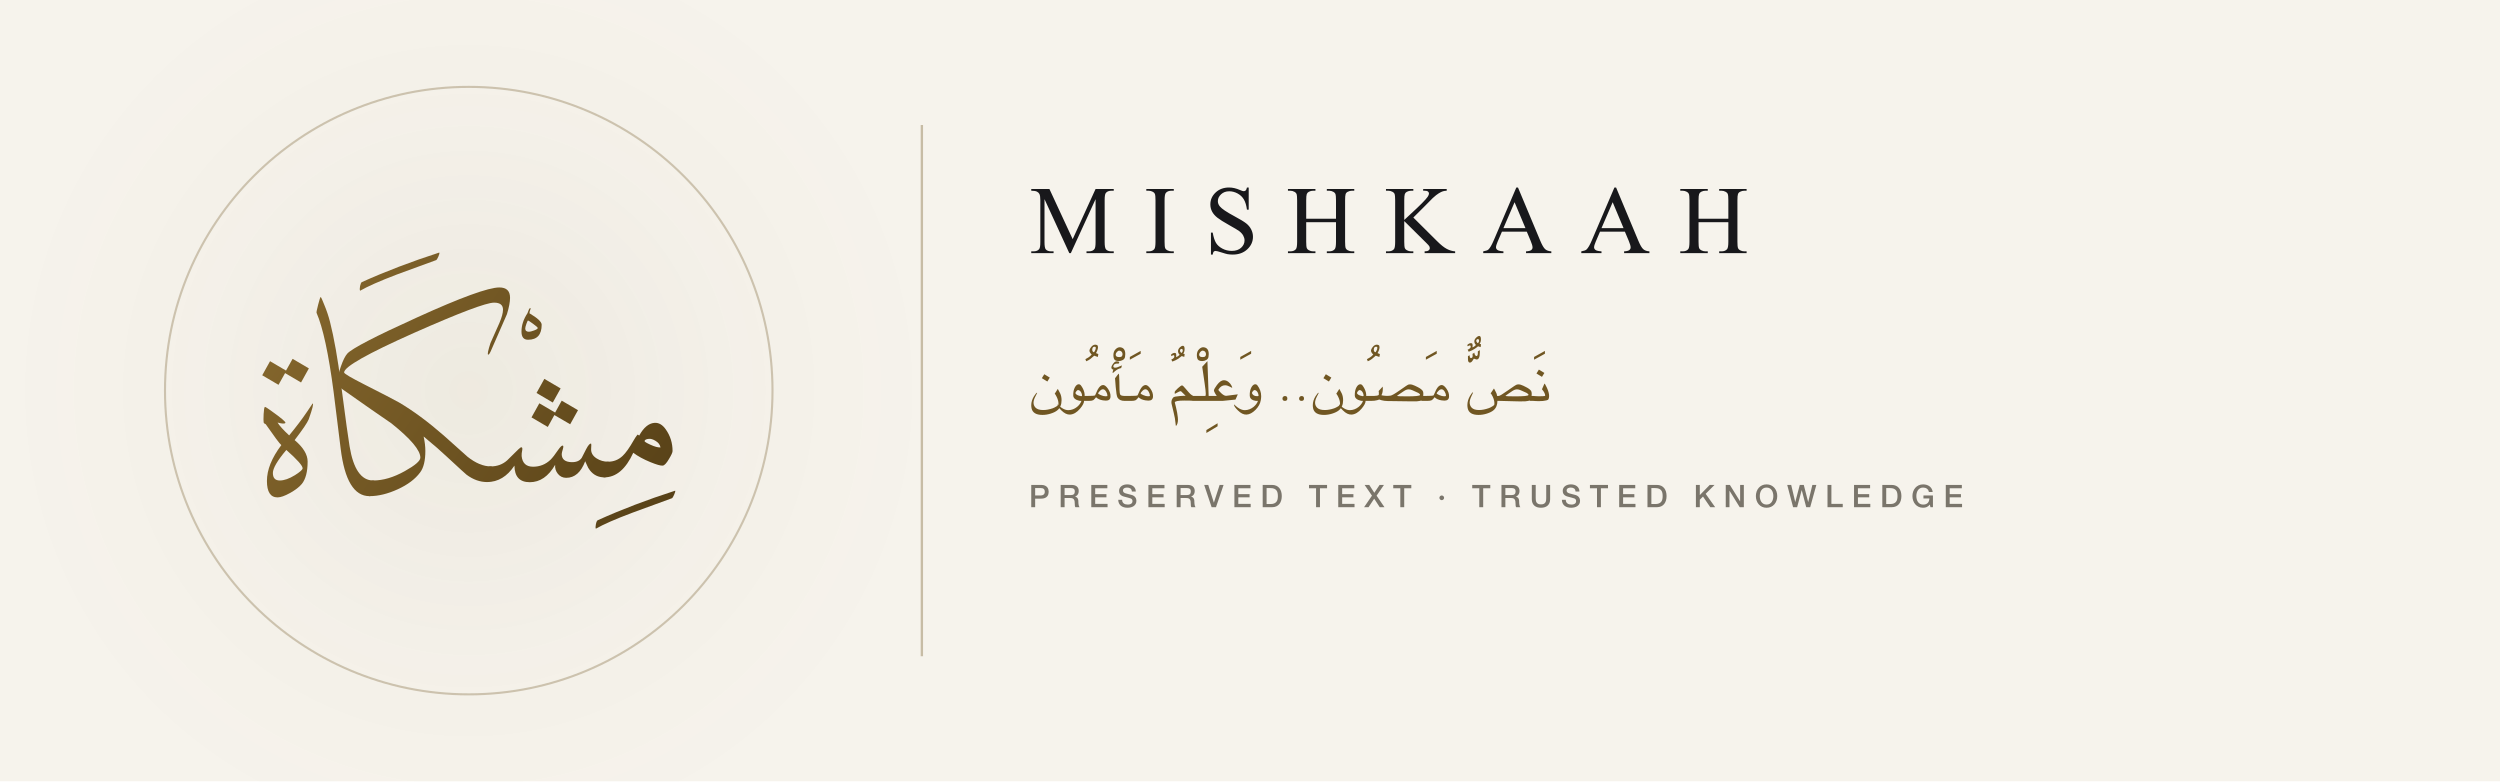
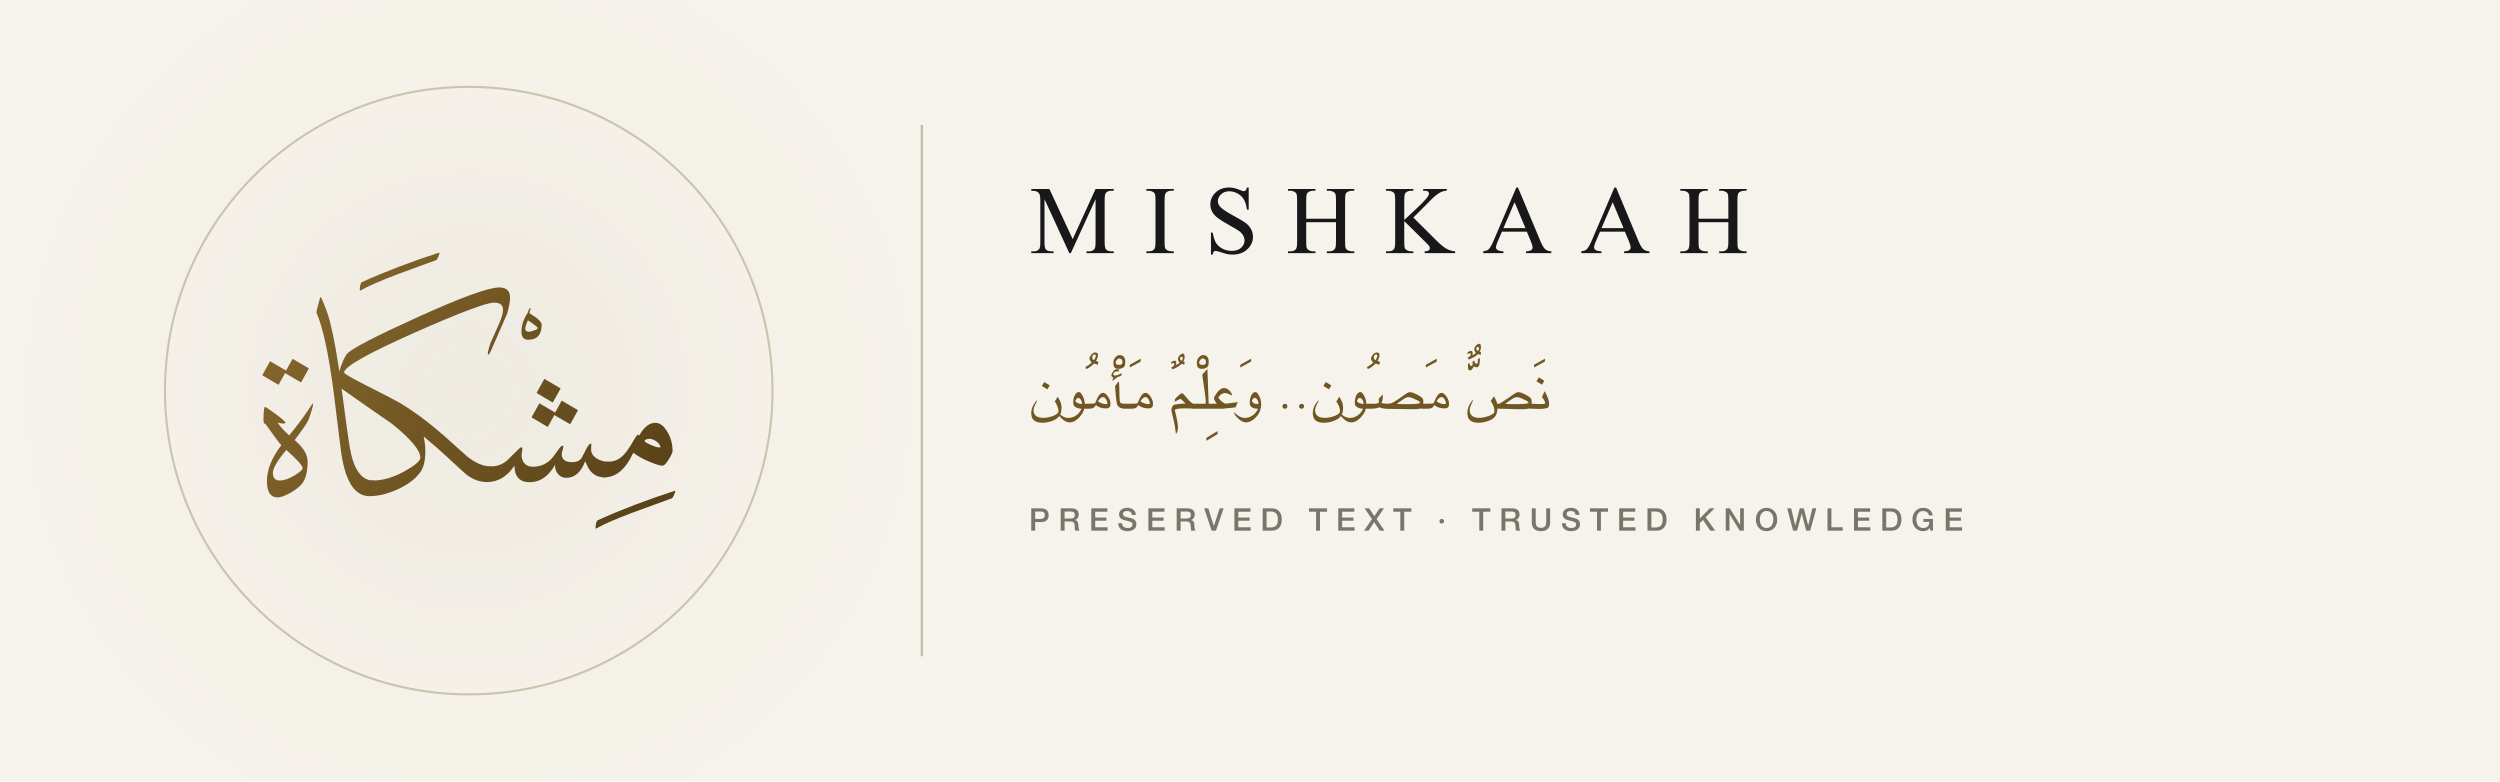
<svg xmlns="http://www.w3.org/2000/svg" viewBox="0 0 1600 500" width="1600" height="500">
  <defs>
    <linearGradient id="champagneGold" gradientUnits="userSpaceOnUse" x1="260" y1="340" x2="760" y2="680">
      <stop offset="0%" stop-color="#E5CFA0" />
      <stop offset="100%" stop-color="#B89655" />
    </linearGradient>
    <linearGradient id="umberBronze" gradientUnits="userSpaceOnUse" x1="260" y1="340" x2="760" y2="680">
      <stop offset="0%" stop-color="#8A6B2F" />
      <stop offset="100%" stop-color="#553F16" />
    </linearGradient>
    <radialGradient id="obsidianAura" cx="50%" cy="50%" r="50%">
      <stop offset="0%" stop-color="#C8A96A" stop-opacity="0.08" />
      <stop offset="60%" stop-color="#C8A96A" stop-opacity="0.02" />
      <stop offset="100%" stop-color="#C8A96A" stop-opacity="0.0" />
    </radialGradient>
    <radialGradient id="alabasterAura" cx="50%" cy="50%" r="50%">
      <stop offset="0%" stop-color="#705622" stop-opacity="0.06" />
      <stop offset="60%" stop-color="#705622" stop-opacity="0.015" />
      <stop offset="100%" stop-color="#705622" stop-opacity="0.0" />
    </radialGradient>
  </defs>
  <rect width="1600" height="500" fill="#F6F3EC" />
  <circle cx="300" cy="250" r="300" fill="url(#alabasterAura)" />
  <g transform="translate(23.52, -26.48) scale(0.54)">
    <circle cx="512" cy="512" r="360" fill="none" stroke="#705622" stroke-width="2.5" stroke-opacity="0.30" />
    <g fill="url(#umberBronze)" fill-rule="nonzero">
      <path d="M753.55 583.62 Q753.55 586.03 749.28 593.08 Q744.83 600.69 741.86 600.88 Q738.33 601.25 727.39 596.79 Q715.14 591.79 706.98 585.66 Q693.62 614.79 672.65 614.79 Q670.05 614.79 670.05 609.60 Q670.05 596.24 677.10 596.24 Q687.12 596.24 694.36 589.37 Q699.93 584.18 707.53 570.82 Q709.39 567.48 711.99 564.14 Q712.54 564.14 714.03 565.25 Q721.82 551.15 731.84 550.22 Q739.63 549.48 745.57 558.02 Q753.55 569.33 753.55 583.62 Z M739.26 579.35 Q738.52 574.53 733.14 571.38 Q728.69 568.78 725.53 569.15 Q720.89 569.52 720.34 571.75 Q720.15 572.86 727.48 576.20 Q734.81 579.54 739.26 579.35 Z" />
      <path d="M677.10 596.24 Q679.70 596.24 679.70 601.43 Q679.70 614.79 672.65 614.79 Q662.07 614.79 655.58 606.44 Q653.54 604.03 651.68 599.39 Q650.20 595.68 650.01 595.68 Q642.59 615.35 627.56 615.35 Q621.44 615.35 617.64 610.62 Q613.83 605.89 614.39 599.95 Q602.51 620.54 584.33 620.54 Q566.33 620.54 566.15 600.88 Q553.16 620.36 533.68 620.36 Q531.08 620.36 531.08 615.16 Q531.08 601.80 538.13 601.80 Q549.45 601.80 557.43 594.75 Q559.65 592.71 570.60 581.77 Q573.57 578.80 574.68 579.17 Q575.79 579.54 575.42 582.32 Q574.50 586.59 574.68 589.56 Q575.98 602.18 588.23 602.18 Q600.29 602.18 609.01 593.83 Q612.53 590.30 617.91 582.32 Q621.81 576.76 623.48 577.13 Q624.59 577.50 623.67 580.84 Q622.18 585.66 622.18 587.15 Q622.18 596.42 633.87 596.79 Q642.41 596.98 645.93 591.60 Q648.53 586.40 651.13 581.39 Q655.02 573.97 657.06 574.90 Q657.44 575.27 657.06 580.65 Q656.51 587.89 663.56 592.34 Q669.68 596.24 677.10 596.24 Z" />
      <path d="M560.95 401.97 Q560.95 409.39 557.24 421.45 Q550.00 437.60 539.06 463.02 Q536.27 469.88 534.97 469.32 Q533.49 468.77 537.76 455.59 Q541.65 447.06 548.33 431.84 Q552.60 421.82 552.60 416.07 Q552.60 407.72 542.02 407.72 Q528.11 407.72 447.21 443.53 Q364.27 480.46 364.27 490.48 Q364.27 492.52 388.39 504.76 Q421.23 521.46 429.21 525.92 Q454.45 540.76 482.46 565.25 Q496.57 577.87 510.48 590.30 Q524.95 601.80 538.13 601.80 Q540.73 601.80 540.73 607.00 Q540.73 620.36 533.68 620.36 Q521.06 620.36 509.37 611.64 Q507.88 610.53 485.62 589.93 Q476.71 581.39 458.53 566.37 Q460.57 575.64 460.57 583.44 Q460.57 600.69 454.45 608.86 Q445.73 620.73 427.91 628.89 Q410.10 637.06 394.33 637.06 Q391.73 637.06 391.73 631.86 Q391.73 618.50 398.78 618.50 Q416.41 618.50 436.26 607.37 Q454.63 597.17 454.63 591.41 Q454.63 578.24 420.31 550.78 Q403.05 539.09 358.52 507.73 Q356.48 506.25 356.48 501.61 Q356.48 494.37 360.56 483.05 Q364.27 472.48 367.98 468.21 Q375.96 459.12 450.92 425.16 Q528.85 389.72 548.33 389.72 Q560.95 389.72 560.95 401.97 Z" />
      <path d="M398.78 618.50 Q401.38 618.50 401.38 623.70 Q401.38 637.06 394.33 637.06 Q367.05 637.06 360.19 580.65 L351.84 513.48 Q342.93 445.76 331.61 419.78 Q331.24 418.86 333.56 409.95 Q335.88 401.04 336.44 401.04 Q337.18 401.04 340.71 410.13 Q344.97 420.34 347.57 430.54 Q354.81 459.12 360.56 504.02 Q368.91 567.66 370.77 578.05 Q377.44 618.50 398.78 618.50 Z" />
      <path d="M326.98 527.21 Q329.02 527.21 322.34 545.96 Q320.11 551.71 305.64 570.63 Q321.04 583.62 321.04 596.05 Q321.04 614.05 314.17 622.59 Q309.53 628.15 300.16 633.35 Q290.79 638.54 285.41 638.54 Q272.80 638.54 272.80 619.06 Q272.80 599.21 289.87 576.57 Q286.90 574.16 271.31 551.71 Q269.09 550.96 268.90 549.48 Q268.53 547.07 268.90 539.83 Q269.27 532.04 270.38 531.30 Q270.94 530.93 278.36 536.31 Q295.80 548.74 294.69 550.22 Q293.58 552.08 285.41 549.85 Q288.57 555.23 299.14 565.07 Q311.58 550.04 320.48 536.86 Q326.98 527.21 326.98 527.21 Z M315.10 604.03 Q315.10 599.39 295.80 582.32 Q279.85 601.25 279.85 609.60 Q279.85 618.50 288.01 618.50 Q295.80 618.50 306.01 612.20 Q315.10 606.44 315.10 604.03 Z" />
      <path d="M756.70 630.56 Q757.07 631.68 755.40 635.39 Q753.73 639.10 752.99 639.47 Q729.43 648.01 705.86 656.73 Q675.80 668.04 662.63 675.65 Q661.89 674.17 662.72 670.18 Q663.56 666.19 664.86 665.63 Q706.60 646.71 756.70 630.56 Z" />
      <path d="M620.88 509.40 L611.60 526.10 L592.31 514.78 L601.59 498.08 Z M641.48 535.19 L632.20 551.89 L613.46 540.95 L605.67 555.05 L586.37 543.73 L595.65 527.03 L614.39 537.98 L622.18 523.88 Z" />
      <path d="M598.43 433.88 Q598.43 451.70 582.29 451.70 Q574.50 451.70 574.50 442.05 Q574.50 430.92 581.55 420.34 Q583.59 414.22 584.70 414.22 Q585.81 414.22 585.07 415.70 Q583.96 418.30 583.96 420.34 Q598.43 428.88 598.43 433.88 Z M593.79 437.78 Q593.79 436.85 588.32 432.86 Q582.85 428.88 582.29 428.88 Q581.73 428.88 580.34 432.77 Q578.95 436.67 578.95 438.34 Q578.95 442.23 583.40 442.23 Q585.26 442.23 589.52 440.66 Q593.79 439.08 593.79 437.78 Z" />
      <path d="M477.08 348.35 Q477.64 349.46 475.97 353.17 Q474.30 356.88 473.56 357.25 Q449.99 365.79 426.43 374.51 Q396.37 386.01 383.20 393.62 Q382.45 391.95 383.20 388.05 Q384.12 383.97 385.24 383.42 Q427.17 364.49 477.08 348.35 Z" />
      <path d="M322.52 485.65 L313.25 502.35 L294.32 491.22 L286.53 505.13 L267.23 493.82 L276.51 477.12 L295.43 488.25 L303.23 474.33 Z" />
    </g>
  </g>
  <line x1="590" y1="80" x2="590" y2="420" stroke="#705622" stroke-width="1.5" stroke-opacity="0.35" />
  <g transform="translate(660, 120)">
    <g transform="translate(0, 0)">
      <path d="M24.34 41.99 L8.48 7.45 L8.48 34.88 Q8.48 38.66 9.29 39.60 Q10.41 40.87 12.84 40.87 L14.29 40.87 L14.29 41.99 L0.00 41.99 L0.00 40.87 L1.45 40.87 Q4.06 40.87 5.15 39.29 Q5.81 38.33 5.81 34.88 L5.81 8.05 Q5.81 5.33 5.21 4.12 Q4.78 3.24 3.65 2.65 Q2.51 2.06 0.00 2.06 L0.00 0.94 L11.62 0.94 L26.52 33.06 L41.17 0.94 L52.80 0.94 L52.80 2.06 L51.37 2.06 Q48.74 2.06 47.65 3.63 Q46.98 4.60 46.98 8.05 L46.98 34.88 Q46.98 38.66 47.83 39.60 Q48.95 40.87 51.37 40.87 L52.80 40.87 L52.80 41.99 L35.36 41.99 L35.36 40.87 L36.81 40.87 Q39.45 40.87 40.51 39.29 Q41.17 38.33 41.17 34.88 L41.17 7.45 L25.34 41.99 Z M91.23 40.87 L91.23 41.99 L73.64 41.99 L73.64 40.87 L75.10 40.87 Q77.64 40.87 78.79 39.39 Q79.52 38.42 79.52 34.72 L79.52 8.20 Q79.52 5.09 79.12 4.09 Q78.82 3.33 77.88 2.79 Q76.55 2.06 75.10 2.06 L73.64 2.06 L73.64 0.94 L91.23 0.94 L91.23 2.06 L89.75 2.06 Q87.24 2.06 86.08 3.54 Q85.33 4.51 85.33 8.20 L85.33 34.72 Q85.33 37.84 85.72 38.84 Q86.02 39.60 86.99 40.14 Q88.29 40.87 89.75 40.87 Z M139.17 0.00 L139.17 14.20 L138.05 14.20 Q137.51 10.11 136.10 7.69 Q134.69 5.27 132.09 3.84 Q129.48 2.42 126.70 2.42 Q123.55 2.42 121.49 4.34 Q119.43 6.27 119.43 8.72 Q119.43 10.60 120.74 12.14 Q122.61 14.41 129.67 18.19 Q135.42 21.28 137.52 22.93 Q139.63 24.58 140.76 26.82 Q141.90 29.06 141.90 31.51 Q141.90 36.18 138.28 39.55 Q134.66 42.93 128.97 42.93 Q127.18 42.93 125.61 42.66 Q124.67 42.50 121.72 41.55 Q118.77 40.60 117.98 40.60 Q117.22 40.60 116.78 41.05 Q116.35 41.50 116.13 42.93 L115.01 42.93 L115.01 28.85 L116.13 28.85 Q116.92 33.27 118.25 35.47 Q119.58 37.66 122.32 39.11 Q125.06 40.57 128.33 40.57 Q132.12 40.57 134.31 38.57 Q136.51 36.57 136.51 33.85 Q136.51 32.33 135.68 30.79 Q134.84 29.24 133.09 27.91 Q131.91 27.00 126.64 24.05 Q121.37 21.10 119.15 19.34 Q116.92 17.59 115.77 15.47 Q114.62 13.35 114.62 10.81 Q114.62 6.39 118.01 3.19 Q121.40 0.00 126.64 0.00 Q129.91 0.00 133.57 1.60 Q135.27 2.36 135.96 2.36 Q136.75 2.36 137.25 1.89 Q137.75 1.42 138.05 0.00 Z M175.97 19.98 L195.04 19.98 L195.04 8.23 Q195.04 5.09 194.65 4.09 Q194.35 3.33 193.38 2.79 Q192.08 2.06 190.62 2.06 L189.17 2.06 L189.17 0.94 L206.73 0.94 L206.73 2.06 L205.28 2.06 Q203.82 2.06 202.52 2.75 Q201.55 3.24 201.20 4.22 Q200.86 5.21 200.86 8.23 L200.86 34.72 Q200.86 37.84 201.25 38.84 Q201.55 39.60 202.49 40.14 Q203.82 40.87 205.28 40.87 L206.73 40.87 L206.73 41.99 L189.17 41.99 L189.17 40.87 L190.62 40.87 Q193.14 40.87 194.29 39.39 Q195.04 38.42 195.04 34.72 L195.04 22.22 L175.97 22.22 L175.97 34.72 Q175.97 37.84 176.37 38.84 Q176.67 39.60 177.64 40.14 Q178.94 40.87 180.39 40.87 L181.88 40.87 L181.88 41.99 L164.29 41.99 L164.29 40.87 L165.74 40.87 Q168.28 40.87 169.43 39.39 Q170.16 38.42 170.16 34.72 L170.16 8.23 Q170.16 5.09 169.77 4.09 Q169.46 3.33 168.52 2.79 Q167.19 2.06 165.74 2.06 L164.29 2.06 L164.29 0.94 L181.88 0.94 L181.88 2.06 L180.39 2.06 Q178.94 2.06 177.64 2.75 Q176.70 3.24 176.33 4.22 Q175.97 5.21 175.97 8.23 Z M244.53 19.22 L259.67 34.27 Q263.39 37.99 266.02 39.34 Q268.66 40.69 271.29 40.87 L271.29 41.99 L251.76 41.99 L251.76 40.87 Q253.52 40.87 254.29 40.28 Q255.06 39.69 255.06 38.96 Q255.06 38.24 254.78 37.66 Q254.49 37.08 252.88 35.51 L238.72 21.49 L238.72 34.72 Q238.72 37.84 239.11 38.84 Q239.41 39.60 240.38 40.14 Q241.68 40.87 243.14 40.87 L244.53 40.87 L244.53 41.99 L227.03 41.99 L227.03 40.87 L228.48 40.87 Q231.03 40.87 232.18 39.39 Q232.90 38.42 232.90 34.72 L232.90 8.20 Q232.90 5.09 232.51 4.06 Q232.21 3.33 231.27 2.79 Q229.94 2.06 228.48 2.06 L227.03 2.06 L227.03 0.94 L244.53 0.94 L244.53 2.06 L243.14 2.06 Q241.71 2.06 240.38 2.75 Q239.44 3.24 239.08 4.21 Q238.72 5.18 238.72 8.20 L238.72 20.77 Q239.32 20.19 242.86 16.92 Q251.85 8.69 253.73 5.93 Q254.55 4.72 254.55 3.81 Q254.55 3.12 253.91 2.59 Q253.28 2.06 251.76 2.06 L250.83 2.06 L250.83 0.94 L265.90 0.94 L265.90 2.06 Q264.57 2.09 263.48 2.42 Q262.39 2.75 260.82 3.71 Q259.24 4.66 256.94 6.78 Q256.27 7.39 250.79 12.99 Z M317.14 28.25 L301.25 28.25 L298.46 34.72 Q297.43 37.12 297.43 38.30 Q297.43 39.23 298.33 39.95 Q299.22 40.66 302.19 40.87 L302.19 41.99 L289.26 41.99 L289.26 40.87 Q291.83 40.42 292.59 39.69 Q294.13 38.24 296.01 33.79 L310.45 0.00 L311.51 0.00 L325.80 34.15 Q327.53 38.27 328.93 39.49 Q330.34 40.72 332.85 40.87 L332.85 41.99 L316.66 41.99 L316.66 40.87 Q319.11 40.75 319.97 40.05 Q320.83 39.36 320.83 38.36 Q320.83 37.02 319.62 34.15 Z M316.29 26.00 L309.33 9.42 L302.19 26.00 Z M379.92 28.25 L364.02 28.25 L361.24 34.72 Q360.21 37.12 360.21 38.30 Q360.21 39.23 361.10 39.95 Q361.99 40.66 364.96 40.87 L364.96 41.99 L352.03 41.99 L352.03 40.87 Q354.61 40.42 355.36 39.69 Q356.91 38.24 358.79 33.79 L373.23 0.00 L374.29 0.00 L388.57 34.15 Q390.30 38.27 391.71 39.49 Q393.12 40.72 395.63 40.87 L395.63 41.99 L379.43 41.99 L379.43 40.87 Q381.88 40.75 382.75 40.05 Q383.61 39.36 383.61 38.36 Q383.61 37.02 382.40 34.15 Z M379.07 26.00 L372.11 9.42 L364.96 26.00 Z M427.07 19.98 L446.14 19.98 L446.14 8.23 Q446.14 5.09 445.75 4.09 Q445.45 3.33 444.48 2.79 Q443.17 2.06 441.72 2.06 L440.27 2.06 L440.27 0.94 L457.83 0.94 L457.83 2.06 L456.37 2.06 Q454.92 2.06 453.62 2.75 Q452.65 3.24 452.30 4.22 Q451.95 5.21 451.95 8.23 L451.95 34.72 Q451.95 37.84 452.35 38.84 Q452.65 39.60 453.59 40.14 Q454.92 40.87 456.37 40.87 L457.83 40.87 L457.83 41.99 L440.27 41.99 L440.27 40.87 L441.72 40.87 Q444.23 40.87 445.38 39.39 Q446.14 38.42 446.14 34.72 L446.14 22.22 L427.07 22.22 L427.07 34.72 Q427.07 37.84 427.46 38.84 Q427.77 39.60 428.73 40.14 Q430.04 40.87 431.49 40.87 L432.97 40.87 L432.97 41.99 L415.38 41.99 L415.38 40.87 L416.84 40.87 Q419.38 40.87 420.53 39.39 Q421.26 38.42 421.26 34.72 L421.26 8.23 Q421.26 5.09 420.86 4.09 Q420.56 3.33 419.62 2.79 Q418.29 2.06 416.84 2.06 L415.38 2.06 L415.38 0.94 L432.97 0.94 L432.97 2.06 L431.49 2.06 Q430.04 2.06 428.73 2.75 Q427.80 3.24 427.43 4.22 Q427.07 5.21 427.07 8.23 Z" fill="#18181B" />
    </g>
-     <g transform="translate(0, 95)">
+     <g transform="translate(0, 100)">
      <path d="M16.67 47.61 Q15.19 48.83 12.50 49.69 Q9.82 50.55 7.18 50.55 Q1.14 50.55 0.21 46.36 Q0.00 45.35 0.00 44.34 Q0.00 41.40 1.76 38.59 Q3.27 36.24 3.70 36.37 Q3.78 36.42 3.78 36.50 Q3.78 36.57 2.62 38.80 Q1.46 41.04 1.46 42.71 Q1.46 44.52 2.73 45.89 Q4.19 47.42 7.71 47.42 Q10.48 47.42 13.69 46.32 Q14.70 45.98 16.07 45.14 Q17.29 44.34 17.34 44.17 Q17.42 43.72 17.42 43.25 Q17.42 41.40 16.33 39.10 Q15.40 37.17 15.02 37.00 L16.99 33.88 Q17.51 34.72 18.52 36.78 Q19.40 38.67 19.40 41.14 Q19.40 45.35 16.67 47.61 Z M8.34 24.51 L11.86 26.66 L10.31 29.18 L6.79 27.03 Z M35.38 41.57 L33.79 41.57 Q33.84 43.46 31.20 46.58 Q28.17 50.14 24.81 50.34 Q22.09 50.47 19.27 47.65 Q16.80 45.22 16.80 44.04 Q16.80 43.91 16.89 43.85 L17.90 44.79 Q19.14 45.89 20.32 46.54 Q22.09 47.50 23.76 47.50 Q26.79 47.46 29.35 45.40 Q31.45 43.63 32.12 41.57 Q30.74 41.66 29.09 40.95 Q26.96 39.98 26.88 38.26 Q26.75 35.02 27.97 32.81 Q29.05 30.92 30.44 30.92 Q31.20 30.92 31.73 31.58 Q33.47 33.88 34.01 36.33 Q34.35 38.18 34.14 38.41 L35.38 38.41 Z M32.46 38.41 Q32.51 38.31 32.51 38.09 Q32.51 37.21 31.90 36.07 Q31.11 34.72 30.01 34.65 Q29.43 34.61 28.80 35.47 Q28.17 36.33 28.29 36.65 Q28.68 37.66 30.49 38.22 Q32.16 38.76 32.46 38.41 Z M42.93 11.60 L42.62 13.45 L40.28 12.65 Q39.77 13.19 37.83 14.74 Q36.78 15.58 35.19 16.22 L34.65 14.87 Q35.11 14.70 36.63 13.73 Q37.62 13.15 38.71 11.88 Q38.39 11.69 37.96 11.09 Q37.30 10.29 37.25 9.62 Q37.21 8.53 38.38 7.06 Q39.55 5.59 40.95 5.59 Q41.53 5.59 42.12 5.87 Q42.71 6.14 42.71 7.22 Q42.71 8.23 42.17 9.50 Q41.70 10.72 41.40 10.96 Z M40.56 6.90 Q39.51 6.90 39.19 7.82 Q39.02 8.31 39.02 8.70 Q39.02 10.08 40.03 10.42 Q40.24 10.51 40.78 9.45 Q41.31 8.40 41.31 7.65 Q41.31 6.90 40.56 6.90 Z M34.40 38.41 L35.28 38.41 Q40.56 38.41 40.86 38.01 L42.45 34.48 Q44.04 31.50 45.89 31.41 Q47.33 31.32 49.05 33.73 Q50.90 36.33 50.72 38.97 Q50.55 41.40 47.78 41.40 Q46.99 41.40 45.89 41.23 Q43.01 40.78 41.44 39.19 Q41.36 39.47 40.78 40.07 Q40.11 40.86 39.60 41.14 Q38.76 41.57 36.82 41.57 L34.40 41.57 Z M48.66 38.50 Q48.75 38.46 48.75 38.18 Q48.75 37.12 48.00 35.77 Q47.07 34.14 45.89 34.14 Q44.82 34.14 43.72 35.41 Q42.80 36.42 42.80 36.74 Q42.71 37.08 44.45 37.86 Q46.19 38.63 47.63 38.63 Q48.21 38.63 48.66 38.50 Z M57.02 7.26 Q60.18 7.65 60.18 11.64 Q60.18 12.48 60.01 13.45 Q59.79 14.70 58.60 15.39 Q57.41 16.09 55.95 16.09 Q53.22 16.09 52.79 14.16 Q52.57 13.15 52.57 12.22 Q52.57 9.71 54.25 8.27 Q55.60 7.07 57.02 7.26 Z M56.31 13.54 Q57.58 13.54 58.00 12.99 Q58.42 12.44 58.42 11.64 Q58.42 10.81 57.89 10.15 Q57.36 9.50 56.40 9.41 Q55.60 9.37 54.83 10.23 Q54.05 11.09 54.05 12.01 Q54.05 12.72 54.57 13.13 Q55.09 13.54 56.31 13.54 Z M58.07 18.86 L57.54 20.54 Q56.27 20.86 55.46 21.28 Q54.66 21.70 53.50 22.64 Q53.11 22.99 52.36 23.65 Q52.04 23.76 52.04 23.40 Q52.04 23.14 52.25 22.43 Q52.46 21.72 52.62 21.63 Q52.16 21.46 51.91 21.33 Q51.28 20.99 51.28 20.24 Q51.28 19.16 52.66 17.47 Q53.60 16.26 54.76 16.26 Q55.47 16.26 56.40 16.67 L55.86 17.81 Q55.77 17.68 55.13 17.68 Q53.32 17.68 52.79 18.69 Q52.53 19.19 52.53 19.53 Q52.53 20.32 53.75 20.32 Q54.44 20.32 54.98 20.11 Z M62.61 41.57 L59.79 41.57 Q56.48 41.57 55.21 39.42 Q54.51 38.24 54.05 32.59 L53.62 27.09 Q55.88 24.02 56.05 24.11 Q56.27 24.23 56.40 29.43 Q56.42 31.07 56.48 34.35 Q56.57 36.89 56.98 37.58 Q57.45 38.41 60.13 38.41 L62.61 38.41 Z M70.04 9.58 L70.04 11.39 L63.10 15.21 L63.10 13.45 Z M61.60 38.41 L62.48 38.41 Q67.76 38.41 68.06 38.01 L69.65 34.48 Q71.24 31.50 73.09 31.41 Q74.53 31.32 76.25 33.73 Q78.10 36.33 77.92 38.97 Q77.75 41.40 74.98 41.40 Q74.19 41.40 73.09 41.23 Q70.21 40.78 68.64 39.19 Q68.56 39.47 67.98 40.07 Q67.31 40.86 66.79 41.14 Q65.96 41.57 64.02 41.57 L61.60 41.57 Z M75.86 38.50 Q75.95 38.46 75.95 38.18 Q75.95 37.12 75.20 35.77 Q74.27 34.14 73.09 34.14 Q72.02 34.14 70.92 35.41 Q70.00 36.42 70.00 36.74 Q69.91 37.08 71.65 37.86 Q73.39 38.63 74.83 38.63 Q75.41 38.63 75.86 38.50 Z M98.18 11.60 L97.93 13.41 L96.29 12.89 Q95.24 13.81 94.06 14.61 Q92.60 15.58 90.32 16.41 L89.61 15.08 Q89.78 15.12 90.66 14.57 Q91.59 13.94 91.59 13.19 Q91.59 12.31 91.03 12.31 Q90.79 12.31 89.70 12.89 L89.40 12.05 Q90.54 10.85 91.72 10.85 Q92.43 10.85 92.63 11.25 Q92.83 11.64 92.79 12.61 Q92.79 13.45 92.68 13.58 Q93.05 13.45 93.80 13.02 Q94.23 12.80 94.98 12.05 Q93.93 11.04 93.93 9.71 Q93.93 8.36 95.28 7.15 Q96.29 6.29 97.00 6.29 Q98.14 6.29 98.14 8.31 Q98.14 10.33 97.26 11.30 Z M96.12 10.85 Q96.34 10.81 96.67 10.30 Q97.00 9.80 96.96 9.24 Q96.92 8.31 96.21 8.31 Q95.69 8.31 95.44 8.64 Q95.20 8.96 95.20 9.37 Q95.20 9.88 95.59 10.40 Q95.99 10.91 96.12 10.85 Z M105.32 41.57 L103.68 41.57 Q103.25 41.36 98.14 41.36 Q92.00 41.36 91.87 42.54 Q91.87 42.50 92.64 45.65 Q93.52 49.26 93.80 52.08 Q93.89 52.83 93.89 53.50 Q93.89 56.40 92.64 57.64 Q92.51 57.73 92.34 55.88 Q92.08 53.45 91.91 52.57 Q91.33 49.59 89.78 43.33 Q89.70 42.93 89.70 42.50 Q89.70 40.69 90.94 39.34 Q91.46 38.76 95.20 38.46 Q98.51 38.22 98.81 38.31 L96.04 35.58 Q95.82 35.36 95.52 35.36 Q95.03 35.36 93.48 36.20 Q92.68 36.61 91.87 37.08 L91.80 35.94 Q91.80 35.36 93.83 33.49 Q95.86 31.62 96.53 31.67 Q97.13 31.71 98.81 33.79 Q101.06 36.46 101.78 37.12 Q102.50 37.79 103.68 38.41 L105.32 38.41 Z M110.43 7.26 Q113.59 7.65 113.59 11.64 Q113.59 12.48 113.42 13.45 Q113.20 14.70 112.01 15.39 Q110.82 16.09 109.36 16.09 Q106.63 16.09 106.20 14.16 Q105.98 13.15 105.98 12.22 Q105.98 9.71 107.66 8.27 Q109.01 7.07 110.43 7.26 Z M109.72 13.54 Q110.99 13.54 111.41 12.99 Q111.83 12.44 111.83 11.64 Q111.83 10.81 111.30 10.15 Q110.77 9.50 109.81 9.41 Q109.01 9.37 108.24 10.23 Q107.46 11.09 107.46 12.01 Q107.46 12.72 107.98 13.13 Q108.50 13.54 109.72 13.54 Z M104.35 38.41 L111.31 38.41 Q111.70 38.41 111.70 37.04 Q111.70 35.41 110.95 30.27 L109.42 19.74 L112.75 16.13 L113.54 38.41 L114.81 38.41 L114.81 41.57 L104.35 41.57 Z M119.26 55.88 L119.26 57.81 L112.08 62.11 L112.08 60.22 Z M113.80 38.41 L118.77 38.41 Q118.46 38.13 117.71 36.82 Q116.92 35.45 116.92 34.93 Q116.92 33.97 118.87 31.37 Q121.15 28.34 123.26 28.34 Q124.89 28.34 126.31 29.52 Q127.45 30.44 128.10 31.70 Q128.76 32.96 128.54 33.21 L127.08 32.46 Q125.43 31.58 124.01 31.58 Q121.49 31.58 119.80 34.31 Q119.52 34.72 121.55 36.61 Q123.58 38.50 124.89 38.31 L132.19 37.38 L130.73 40.73 L122.42 41.57 L113.85 41.57 Z M140.72 9.58 L140.72 11.39 L133.78 15.21 L133.78 13.45 Z M136.73 47.50 Q139.76 47.46 142.31 45.40 Q144.42 43.63 145.08 41.57 Q143.49 41.70 142.05 41.14 Q139.93 40.30 139.84 38.26 Q139.71 35.02 140.94 32.81 Q142.05 30.92 143.41 30.92 Q144.16 30.92 144.70 31.58 Q147.15 34.80 147.15 38.54 Q147.15 39.68 146.93 40.99 Q146.39 44.43 143.52 47.31 Q140.64 50.19 137.78 50.34 Q135.05 50.47 132.24 47.65 Q129.77 45.22 129.77 44.04 Q129.77 43.91 129.85 43.85 L130.86 44.79 Q132.11 45.89 133.29 46.54 Q135.05 47.50 136.73 47.50 Z M145.47 38.09 Q145.47 37.21 144.87 36.07 Q144.07 34.72 142.98 34.65 Q142.40 34.61 141.76 35.47 Q141.13 36.33 141.26 36.65 Q142.05 38.54 144.42 38.54 Q145.30 38.54 145.38 38.42 Q145.47 38.31 145.47 38.09 Z M162.36 41.57 Q160.77 41.57 160.77 40.03 Q160.77 39.38 161.23 38.92 Q161.69 38.46 162.36 38.46 Q163.90 38.46 163.90 40.03 Q163.90 41.57 162.36 41.57 Z M173.01 41.57 Q171.42 41.57 171.42 40.03 Q171.42 39.38 171.89 38.92 Q172.35 38.46 173.01 38.46 Q174.56 38.46 174.56 40.03 Q174.56 41.57 173.01 41.57 Z M196.86 47.61 Q195.38 48.83 192.69 49.69 Q190.01 50.55 187.37 50.55 Q181.33 50.55 180.40 46.36 Q180.19 45.35 180.19 44.34 Q180.19 41.40 181.95 38.59 Q183.46 36.24 183.88 36.37 Q183.97 36.42 183.97 36.50 Q183.97 36.57 182.81 38.80 Q181.65 41.04 181.65 42.71 Q181.65 44.52 182.92 45.89 Q184.38 47.42 187.90 47.42 Q190.67 47.42 193.88 46.32 Q194.88 45.98 196.26 45.14 Q197.48 44.34 197.53 44.17 Q197.61 43.72 197.61 43.25 Q197.61 41.40 196.52 39.10 Q195.59 37.17 195.21 37.00 L197.18 33.88 Q197.70 34.72 198.71 36.78 Q199.59 38.67 199.59 41.14 Q199.59 45.35 196.86 47.61 Z M188.53 24.51 L192.05 26.66 L190.50 29.18 L186.98 27.03 Z M215.57 41.57 L213.98 41.57 Q214.03 43.46 211.38 46.58 Q208.36 50.14 205.00 50.34 Q202.28 50.47 199.46 47.65 Q196.99 45.22 196.99 44.04 Q196.99 43.91 197.08 43.85 L198.09 44.79 Q199.33 45.89 200.51 46.54 Q202.28 47.50 203.95 47.50 Q206.98 47.46 209.54 45.40 Q211.64 43.63 212.31 41.57 Q210.93 41.66 209.28 40.95 Q207.15 39.98 207.07 38.26 Q206.94 35.02 208.16 32.81 Q209.24 30.92 210.63 30.92 Q211.38 30.92 211.92 31.58 Q213.66 33.88 214.20 36.33 Q214.54 38.18 214.33 38.41 L215.57 38.41 Z M212.65 38.41 Q212.70 38.31 212.70 38.09 Q212.70 37.21 212.09 36.07 Q211.30 34.72 210.20 34.65 Q209.62 34.61 208.99 35.47 Q208.36 36.33 208.48 36.65 Q208.87 37.66 210.68 38.22 Q212.35 38.76 212.65 38.41 Z M223.12 11.60 L222.81 13.45 L220.47 12.65 Q219.96 13.19 218.02 14.74 Q216.97 15.58 215.38 16.22 L214.84 14.87 Q215.29 14.70 216.82 13.73 Q217.81 13.15 218.90 11.88 Q218.58 11.69 218.15 11.09 Q217.49 10.29 217.44 9.62 Q217.40 8.53 218.57 7.06 Q219.74 5.59 221.14 5.59 Q221.72 5.59 222.31 5.87 Q222.90 6.14 222.90 7.22 Q222.90 8.23 222.36 9.50 Q221.89 10.72 221.59 10.96 Z M220.75 6.90 Q219.70 6.90 219.38 7.82 Q219.21 8.31 219.21 8.70 Q219.21 10.08 220.21 10.42 Q220.43 10.51 220.97 9.45 Q221.50 8.40 221.50 7.65 Q221.50 6.90 220.75 6.90 Z M214.59 38.41 L219.25 38.41 Q221.63 38.35 222.36 37.79 Q222.47 37.71 222.47 36.74 Q222.47 35.69 222.32 35.28 L224.92 32.42 Q225.09 33.47 224.92 35.28 Q224.79 36.70 224.12 37.96 Q226.94 38.59 229.90 38.22 Q231.26 38.05 236.02 34.67 Q240.78 31.28 241.46 31.11 Q241.91 31.00 242.34 31.00 Q243.76 31.00 245.57 31.88 L247.37 32.76 Q249.61 33.88 250.53 35.15 Q250.94 35.69 250.94 37.04 Q250.94 38.09 250.85 38.41 L252.03 38.41 L252.03 41.57 L249.97 41.57 L249.65 41.36 Q249.61 41.40 248.42 41.62 Q246.96 41.92 245.24 41.87 L244.28 41.87 Q243.35 41.87 240.41 41.83 L227.97 41.66 Q225.80 41.62 224.12 41.14 Q222.90 40.78 222.73 40.69 Q222.56 40.78 221.35 41.14 Q219.79 41.57 217.40 41.57 L214.59 41.57 Z M244.02 34.80 Q242.67 34.18 241.55 34.18 Q240.15 34.18 238.52 35.28 L235.45 37.34 Q234.03 38.31 234.07 38.35 Q234.31 38.67 240.20 38.67 Q248.64 38.67 248.81 37.79 Q248.94 37.17 247.59 36.42 Q247.54 36.42 244.02 34.80 Z M259.51 9.58 L259.51 11.39 L252.57 15.21 L252.57 13.45 Z M251.07 38.41 L251.95 38.41 Q257.23 38.41 257.53 38.01 L259.12 34.48 Q260.71 31.50 262.56 31.41 Q264.00 31.32 265.72 33.73 Q267.57 36.33 267.39 38.97 Q267.22 41.40 264.45 41.40 Q263.66 41.40 262.56 41.23 Q259.68 40.78 258.11 39.19 Q258.03 39.47 257.45 40.07 Q256.78 40.86 256.27 41.14 Q255.43 41.57 253.49 41.57 L251.07 41.57 Z M265.33 38.50 Q265.42 38.46 265.42 38.18 Q265.42 37.12 264.67 35.77 Q263.74 34.14 262.56 34.14 Q261.49 34.14 260.39 35.41 Q259.47 36.42 259.47 36.74 Q259.38 37.08 261.12 37.86 Q262.86 38.63 264.30 38.63 Q264.88 38.63 265.33 38.50 Z M287.85 5.35 L287.61 7.15 L285.96 6.64 Q284.71 7.69 283.70 8.31 Q282.22 9.28 279.96 10.12 L279.30 8.74 Q279.43 8.87 280.35 8.26 Q281.27 7.65 281.27 6.90 Q281.27 6.06 280.71 6.06 Q280.35 6.06 279.89 6.31 Q279.43 6.55 279.38 6.64 L279.04 5.80 Q280.22 4.62 281.38 4.62 Q282.07 4.62 282.27 4.96 Q282.48 5.31 282.48 6.29 Q282.43 7.22 282.35 7.30 Q282.78 7.22 283.49 6.77 Q283.96 6.47 284.62 5.80 Q283.57 4.79 283.57 3.46 Q283.57 2.11 284.99 0.88 Q285.96 0.00 286.64 0.00 Q287.80 0.00 287.80 2.06 Q287.80 4.04 286.92 5.01 Z M285.81 4.58 Q286.00 4.53 286.32 4.05 Q286.64 3.57 286.60 2.99 Q286.52 2.02 285.85 2.02 Q285.38 2.02 285.09 2.37 Q284.80 2.73 284.80 3.07 Q284.80 3.65 285.29 4.17 Q285.63 4.62 285.81 4.58 Z M285.08 15.08 Q284.71 15.08 284.16 14.82 Q283.62 14.57 283.40 14.57 Q283.27 14.57 283.19 14.61 Q282.82 15.21 282.43 15.83 Q281.68 17.02 280.76 17.06 Q279.49 17.10 279.49 14.82 L279.49 12.93 L280.54 12.35 Q280.59 14.16 281.42 14.16 Q281.72 14.16 282.11 13.90 Q282.69 13.49 282.39 11.47 L283.66 10.72 Q283.49 11.21 283.91 12.03 Q284.32 12.85 284.99 12.85 Q286.00 12.85 285.81 9.88 L287.05 9.07 Q287.10 9.67 287.10 10.38 Q287.10 15.08 285.08 15.08 Z M298.35 41.53 Q298.35 45.48 295.80 47.61 Q294.31 48.83 291.63 49.69 Q288.94 50.55 286.30 50.55 Q280.26 50.55 279.34 46.36 Q279.12 45.31 279.12 44.26 Q279.12 41.27 280.80 38.41 Q282.26 35.94 282.69 36.12 Q282.78 36.16 282.78 36.24 Q282.78 36.33 281.68 38.62 Q280.59 40.91 280.59 42.62 Q280.59 44.52 281.85 45.89 Q283.31 47.42 286.60 47.42 Q289.37 47.42 292.81 46.23 Q293.82 45.89 295.06 45.10 Q296.29 44.30 296.33 44.09 Q296.42 43.59 296.42 43.08 Q296.42 41.23 295.37 38.89 Q294.40 36.91 293.99 36.78 L296.12 33.64 Q296.38 33.92 297.69 36.65 Q297.97 37.21 298.14 38.41 L299.19 38.41 Q300.07 38.41 305.07 34.85 Q310.06 31.28 310.86 31.11 Q311.29 31.00 311.74 31.00 Q313.18 31.00 314.94 31.88 L316.70 32.76 Q319.00 33.92 319.88 35.15 Q320.27 35.69 320.31 37.04 Q320.31 38.13 320.22 38.41 L321.41 38.41 L321.41 41.57 L319.34 41.57 L319.00 41.36 Q319.00 41.40 317.80 41.62 Q316.36 41.92 314.64 41.87 L314.06 41.87 Q313.84 41.92 313.67 41.92 Q312.75 41.92 309.76 41.83 Z M313.35 34.80 Q312.00 34.18 310.90 34.18 Q309.48 34.18 307.85 35.28 L304.82 37.34 Q303.42 38.31 303.47 38.35 Q303.64 38.67 309.57 38.67 Q318.03 38.67 318.21 37.79 Q318.33 37.17 316.96 36.42 Q316.92 36.42 313.35 34.80 Z M328.75 9.58 L328.75 11.39 L321.81 15.21 L321.81 13.45 Z M320.31 38.41 L321.28 38.41 Q321.36 38.41 322.68 38.52 Q324.01 38.63 324.80 38.63 Q328.93 38.63 328.93 38.26 Q328.84 36.42 326.86 34.14 L328.45 30.49 Q328.80 30.53 330.04 33.21 Q331.44 36.29 331.44 38.50 Q331.44 39.85 330.88 40.73 Q330.73 40.95 329.59 41.27 Q327.79 41.74 324.80 41.74 Q323.71 41.74 322.68 41.66 Q321.66 41.57 321.28 41.57 L320.31 41.57 Z M324.89 21.53 L328.41 23.68 L326.86 26.19 L323.34 24.04 Z" fill="#705622" />
    </g>
-     <g transform="translate(0, 190)">
+     <g transform="translate(0, 205)">
      <path d="M0.00 0.34 L6.30 0.34 Q7.82 0.34 8.78 0.78 Q9.74 1.22 10.26 1.88 Q10.78 2.54 10.97 3.32 Q11.16 4.10 11.16 4.76 Q11.16 5.42 10.97 6.19 Q10.78 6.96 10.26 7.62 Q9.74 8.28 8.78 8.71 Q7.82 9.14 6.30 9.14 L2.50 9.14 L2.50 14.62 L0.00 14.62 Z M2.50 7.10 L6.16 7.10 Q6.58 7.10 7.02 6.98 Q7.46 6.86 7.83 6.59 Q8.20 6.32 8.43 5.87 Q8.66 5.42 8.66 4.74 Q8.66 4.04 8.46 3.58 Q8.26 3.12 7.92 2.85 Q7.58 2.58 7.14 2.48 Q6.70 2.38 6.20 2.38 L2.50 2.38 Z M18.84 0.34 L25.66 0.34 Q28.02 0.34 29.20 1.36 Q30.38 2.38 30.38 4.20 Q30.38 5.22 30.08 5.89 Q29.78 6.56 29.38 6.97 Q28.98 7.38 28.59 7.56 Q28.20 7.74 28.02 7.80 L28.02 7.84 Q28.34 7.88 28.71 8.04 Q29.08 8.20 29.40 8.55 Q29.72 8.90 29.93 9.46 Q30.14 10.02 30.14 10.86 Q30.14 12.12 30.33 13.15 Q30.52 14.18 30.92 14.62 L28.24 14.62 Q27.96 14.16 27.91 13.60 Q27.86 13.04 27.86 12.52 Q27.86 11.54 27.74 10.83 Q27.62 10.12 27.30 9.65 Q26.98 9.18 26.43 8.96 Q25.88 8.74 25.02 8.74 L21.34 8.74 L21.34 14.62 L18.84 14.62 Z M21.34 6.84 L25.44 6.84 Q26.64 6.84 27.26 6.27 Q27.88 5.70 27.88 4.56 Q27.88 3.88 27.68 3.45 Q27.48 3.02 27.13 2.78 Q26.78 2.54 26.33 2.46 Q25.88 2.38 25.40 2.38 L21.34 2.38 Z M38.42 0.34 L48.70 0.34 L48.70 2.50 L40.92 2.50 L40.92 6.24 L48.12 6.24 L48.12 8.28 L40.92 8.28 L40.92 12.46 L48.84 12.46 L48.84 14.62 L38.42 14.62 Z M58.16 9.86 Q58.16 10.68 58.44 11.26 Q58.72 11.84 59.22 12.21 Q59.72 12.58 60.37 12.75 Q61.02 12.92 61.78 12.92 Q62.60 12.92 63.18 12.73 Q63.76 12.54 64.12 12.24 Q64.48 11.94 64.64 11.55 Q64.80 11.16 64.80 10.76 Q64.80 9.94 64.43 9.55 Q64.06 9.16 63.62 9.00 Q62.86 8.72 61.85 8.47 Q60.84 8.22 59.36 7.82 Q58.44 7.58 57.83 7.19 Q57.22 6.80 56.86 6.32 Q56.50 5.84 56.35 5.30 Q56.20 4.76 56.20 4.20 Q56.20 3.12 56.65 2.33 Q57.10 1.54 57.84 1.02 Q58.58 0.50 59.52 0.25 Q60.46 0.00 61.42 0.00 Q62.54 0.00 63.53 0.29 Q64.52 0.58 65.27 1.16 Q66.02 1.74 66.46 2.59 Q66.90 3.44 66.90 4.56 L64.40 4.56 Q64.30 3.18 63.46 2.61 Q62.62 2.04 61.32 2.04 Q60.88 2.04 60.42 2.13 Q59.96 2.22 59.58 2.43 Q59.20 2.64 58.95 3.00 Q58.70 3.36 58.70 3.90 Q58.70 4.66 59.17 5.09 Q59.64 5.52 60.40 5.74 Q60.48 5.76 61.03 5.91 Q61.58 6.06 62.26 6.24 Q62.94 6.42 63.59 6.59 Q64.24 6.76 64.52 6.84 Q65.22 7.06 65.74 7.44 Q66.26 7.82 66.61 8.31 Q66.96 8.80 67.13 9.36 Q67.30 9.92 67.30 10.48 Q67.30 11.68 66.81 12.53 Q66.32 13.38 65.52 13.92 Q64.72 14.46 63.70 14.71 Q62.68 14.96 61.62 14.96 Q60.40 14.96 59.32 14.66 Q58.24 14.36 57.44 13.74 Q56.64 13.12 56.16 12.15 Q55.68 11.18 55.66 9.86 Z M74.98 0.34 L85.26 0.34 L85.26 2.50 L77.48 2.50 L77.48 6.24 L84.68 6.24 L84.68 8.28 L77.48 8.28 L77.48 12.46 L85.40 12.46 L85.40 14.62 L74.98 14.62 Z M93.08 0.34 L99.90 0.34 Q102.26 0.34 103.44 1.36 Q104.62 2.38 104.62 4.20 Q104.62 5.22 104.32 5.89 Q104.02 6.56 103.62 6.97 Q103.22 7.38 102.83 7.56 Q102.44 7.74 102.26 7.80 L102.26 7.84 Q102.58 7.88 102.95 8.04 Q103.32 8.20 103.64 8.55 Q103.96 8.90 104.17 9.46 Q104.38 10.02 104.38 10.86 Q104.38 12.12 104.57 13.15 Q104.76 14.18 105.16 14.62 L102.48 14.62 Q102.20 14.16 102.15 13.60 Q102.10 13.04 102.10 12.52 Q102.10 11.54 101.98 10.83 Q101.86 10.12 101.54 9.65 Q101.22 9.18 100.67 8.96 Q100.12 8.74 99.26 8.74 L95.58 8.74 L95.58 14.62 L93.08 14.62 Z M95.58 6.84 L99.68 6.84 Q100.88 6.84 101.50 6.27 Q102.12 5.70 102.12 4.56 Q102.12 3.88 101.92 3.45 Q101.72 3.02 101.37 2.78 Q101.02 2.54 100.57 2.46 Q100.12 2.38 99.64 2.38 L95.58 2.38 Z M110.68 0.34 L113.28 0.34 L116.86 11.64 L116.90 11.64 L120.56 0.34 L123.10 0.34 L118.22 14.62 L115.44 14.62 Z M130.02 0.34 L140.30 0.34 L140.30 2.50 L132.52 2.50 L132.52 6.24 L139.72 6.24 L139.72 8.28 L132.52 8.28 L132.52 12.46 L140.44 12.46 L140.44 14.62 L130.02 14.62 Z M148.12 0.34 L154.04 0.34 Q155.68 0.34 156.88 0.90 Q158.08 1.46 158.84 2.43 Q159.60 3.40 159.97 4.70 Q160.34 6.00 160.34 7.48 Q160.34 8.96 159.97 10.26 Q159.60 11.56 158.84 12.53 Q158.08 13.50 156.88 14.06 Q155.68 14.62 154.04 14.62 L148.12 14.62 Z M150.62 12.58 L153.08 12.58 Q154.54 12.58 155.47 12.19 Q156.40 11.80 156.93 11.11 Q157.46 10.42 157.65 9.49 Q157.84 8.56 157.84 7.48 Q157.84 6.40 157.65 5.47 Q157.46 4.54 156.93 3.85 Q156.40 3.16 155.47 2.77 Q154.54 2.38 153.08 2.38 L150.62 2.38 Z M177.76 0.34 L189.32 0.34 L189.32 2.50 L184.78 2.50 L184.78 14.62 L182.28 14.62 L182.28 2.50 L177.76 2.50 Z M196.48 0.34 L206.76 0.34 L206.76 2.50 L198.98 2.50 L198.98 6.24 L206.18 6.24 L206.18 8.28 L198.98 8.28 L198.98 12.46 L206.90 12.46 L206.90 14.62 L196.48 14.62 Z M213.34 0.34 L216.32 0.34 L219.56 5.38 L222.94 0.34 L225.74 0.34 L221.02 7.22 L226.08 14.62 L223.04 14.62 L219.48 9.16 L215.86 14.62 L213.00 14.62 L218.06 7.22 Z M231.68 0.34 L243.24 0.34 L243.24 2.50 L238.70 2.50 L238.70 14.62 L236.20 14.62 L236.20 2.50 L231.68 2.50 Z M261.22 8.58 Q261.22 8.28 261.34 8.02 Q261.46 7.76 261.67 7.55 Q261.88 7.34 262.15 7.22 Q262.42 7.10 262.72 7.10 Q263.02 7.10 263.29 7.22 Q263.56 7.34 263.77 7.55 Q263.98 7.76 264.10 8.02 Q264.22 8.28 264.22 8.58 Q264.22 9.18 263.78 9.64 Q263.34 10.10 262.72 10.10 Q262.10 10.10 261.66 9.64 Q261.22 9.18 261.22 8.58 Z M282.22 0.34 L293.78 0.34 L293.78 2.50 L289.24 2.50 L289.24 14.62 L286.74 14.62 L286.74 2.50 L282.22 2.50 Z M300.94 0.34 L307.76 0.34 Q310.12 0.34 311.30 1.36 Q312.48 2.38 312.48 4.20 Q312.48 5.22 312.18 5.89 Q311.88 6.56 311.48 6.97 Q311.08 7.38 310.69 7.56 Q310.30 7.74 310.12 7.80 L310.12 7.84 Q310.44 7.88 310.81 8.04 Q311.18 8.20 311.50 8.55 Q311.82 8.90 312.03 9.46 Q312.24 10.02 312.24 10.86 Q312.24 12.12 312.43 13.15 Q312.62 14.18 313.02 14.62 L310.34 14.62 Q310.06 14.16 310.01 13.60 Q309.96 13.04 309.96 12.52 Q309.96 11.54 309.84 10.83 Q309.72 10.12 309.40 9.65 Q309.08 9.18 308.53 8.96 Q307.98 8.74 307.12 8.74 L303.44 8.74 L303.44 14.62 L300.94 14.62 Z M303.44 6.84 L307.54 6.84 Q308.74 6.84 309.36 6.27 Q309.98 5.70 309.98 4.56 Q309.98 3.88 309.78 3.45 Q309.58 3.02 309.23 2.78 Q308.88 2.54 308.43 2.46 Q307.98 2.38 307.50 2.38 L303.44 2.38 Z M320.36 0.34 L322.86 0.34 L322.86 8.66 Q322.86 9.38 322.93 10.12 Q323.00 10.86 323.33 11.45 Q323.66 12.04 324.33 12.42 Q325.00 12.80 326.22 12.80 Q327.44 12.80 328.11 12.42 Q328.78 12.04 329.11 11.45 Q329.44 10.86 329.51 10.12 Q329.58 9.38 329.58 8.66 L329.58 0.34 L332.08 0.34 L332.08 9.48 Q332.08 10.86 331.66 11.88 Q331.24 12.90 330.47 13.59 Q329.70 14.28 328.62 14.62 Q327.54 14.96 326.22 14.96 Q324.90 14.96 323.82 14.62 Q322.74 14.28 321.97 13.59 Q321.20 12.90 320.78 11.88 Q320.36 10.86 320.36 9.48 Z M342.10 9.86 Q342.10 10.68 342.38 11.26 Q342.66 11.84 343.16 12.21 Q343.66 12.58 344.31 12.75 Q344.96 12.92 345.72 12.92 Q346.54 12.92 347.12 12.73 Q347.70 12.54 348.06 12.24 Q348.42 11.94 348.58 11.55 Q348.74 11.16 348.74 10.76 Q348.74 9.94 348.37 9.55 Q348.00 9.16 347.56 9.00 Q346.80 8.72 345.79 8.47 Q344.78 8.22 343.30 7.82 Q342.38 7.58 341.77 7.19 Q341.16 6.80 340.80 6.32 Q340.44 5.84 340.29 5.30 Q340.14 4.76 340.14 4.20 Q340.14 3.12 340.59 2.33 Q341.04 1.54 341.78 1.02 Q342.52 0.50 343.46 0.25 Q344.40 0.00 345.36 0.00 Q346.48 0.00 347.47 0.29 Q348.46 0.58 349.21 1.16 Q349.96 1.74 350.40 2.59 Q350.84 3.44 350.84 4.56 L348.34 4.56 Q348.24 3.18 347.40 2.61 Q346.56 2.04 345.26 2.04 Q344.82 2.04 344.36 2.13 Q343.90 2.22 343.52 2.43 Q343.14 2.64 342.89 3.00 Q342.64 3.36 342.64 3.90 Q342.64 4.66 343.11 5.09 Q343.58 5.52 344.34 5.74 Q344.42 5.76 344.97 5.91 Q345.52 6.06 346.20 6.24 Q346.88 6.42 347.53 6.59 Q348.18 6.76 348.46 6.84 Q349.16 7.06 349.68 7.44 Q350.20 7.82 350.55 8.31 Q350.90 8.80 351.07 9.36 Q351.24 9.92 351.24 10.48 Q351.24 11.68 350.75 12.53 Q350.26 13.38 349.46 13.92 Q348.66 14.46 347.64 14.71 Q346.62 14.96 345.56 14.96 Q344.34 14.96 343.26 14.66 Q342.18 14.36 341.38 13.74 Q340.58 13.12 340.10 12.15 Q339.62 11.18 339.60 9.86 Z M357.56 0.34 L369.12 0.34 L369.12 2.50 L364.58 2.50 L364.58 14.62 L362.08 14.62 L362.08 2.50 L357.56 2.50 Z M376.28 0.34 L386.56 0.34 L386.56 2.50 L378.78 2.50 L378.78 6.24 L385.98 6.24 L385.98 8.28 L378.78 8.28 L378.78 12.46 L386.70 12.46 L386.70 14.62 L376.28 14.62 Z M394.38 0.34 L400.30 0.34 Q401.94 0.34 403.14 0.90 Q404.34 1.46 405.10 2.43 Q405.86 3.40 406.23 4.70 Q406.60 6.00 406.60 7.48 Q406.60 8.96 406.23 10.26 Q405.86 11.56 405.10 12.53 Q404.34 13.50 403.14 14.06 Q401.94 14.62 400.30 14.62 L394.38 14.62 Z M396.88 12.58 L399.34 12.58 Q400.80 12.58 401.73 12.19 Q402.66 11.80 403.19 11.11 Q403.72 10.42 403.91 9.49 Q404.10 8.56 404.10 7.48 Q404.10 6.40 403.91 5.47 Q403.72 4.54 403.19 3.85 Q402.66 3.16 401.73 2.77 Q400.80 2.38 399.34 2.38 L396.88 2.38 Z M425.38 0.34 L427.88 0.34 L427.88 6.84 L434.24 0.34 L437.32 0.34 L431.62 6.04 L437.72 14.62 L434.60 14.62 L429.92 7.80 L427.88 9.82 L427.88 14.62 L425.38 14.62 Z M444.48 0.34 L447.12 0.34 L453.64 10.86 L453.68 10.86 L453.68 0.34 L456.06 0.34 L456.06 14.62 L453.42 14.62 L446.92 4.12 L446.86 4.12 L446.86 14.62 L444.48 14.62 Z M470.60 2.04 Q469.46 2.04 468.63 2.50 Q467.80 2.96 467.28 3.73 Q466.76 4.50 466.51 5.48 Q466.26 6.46 466.26 7.48 Q466.26 8.50 466.51 9.48 Q466.76 10.46 467.28 11.23 Q467.80 12.00 468.63 12.46 Q469.46 12.92 470.60 12.92 Q471.74 12.92 472.57 12.46 Q473.40 12.00 473.92 11.23 Q474.44 10.46 474.69 9.48 Q474.94 8.50 474.94 7.48 Q474.94 6.46 474.69 5.48 Q474.44 4.50 473.92 3.73 Q473.40 2.96 472.57 2.50 Q471.74 2.04 470.60 2.04 Z M470.60 0.00 Q472.20 0.00 473.47 0.60 Q474.74 1.20 475.62 2.22 Q476.50 3.24 476.97 4.60 Q477.44 5.96 477.44 7.48 Q477.44 9.02 476.97 10.38 Q476.50 11.74 475.62 12.76 Q474.74 13.78 473.47 14.37 Q472.20 14.96 470.60 14.96 Q469.00 14.96 467.73 14.37 Q466.46 13.78 465.58 12.76 Q464.70 11.74 464.23 10.38 Q463.76 9.02 463.76 7.48 Q463.76 5.96 464.23 4.60 Q464.70 3.24 465.58 2.22 Q466.46 1.20 467.73 0.60 Q469.00 0.00 470.60 0.00 Z M483.82 0.34 L486.36 0.34 L488.94 11.26 L488.98 11.26 L491.86 0.34 L494.42 0.34 L497.22 11.26 L497.26 11.26 L499.92 0.34 L502.46 0.34 L498.52 14.62 L495.98 14.62 L493.12 3.70 L493.08 3.70 L490.16 14.62 L487.58 14.62 Z M509.60 0.34 L512.10 0.34 L512.10 12.46 L519.36 12.46 L519.36 14.62 L509.60 14.62 Z M526.58 0.34 L536.86 0.34 L536.86 2.50 L529.08 2.50 L529.08 6.24 L536.28 6.24 L536.28 8.28 L529.08 8.28 L529.08 12.46 L537.00 12.46 L537.00 14.62 L526.58 14.62 Z M544.68 0.34 L550.60 0.34 Q552.24 0.34 553.44 0.90 Q554.64 1.46 555.40 2.43 Q556.16 3.40 556.53 4.70 Q556.90 6.00 556.90 7.48 Q556.90 8.96 556.53 10.26 Q556.16 11.56 555.40 12.53 Q554.64 13.50 553.44 14.06 Q552.24 14.62 550.60 14.62 L544.68 14.62 Z M547.18 12.58 L549.64 12.58 Q551.10 12.58 552.03 12.19 Q552.96 11.80 553.49 11.11 Q554.02 10.42 554.21 9.49 Q554.40 8.56 554.40 7.48 Q554.40 6.40 554.21 5.47 Q554.02 4.54 553.49 3.85 Q552.96 3.16 552.03 2.77 Q551.10 2.38 549.64 2.38 L547.18 2.38 Z M577.08 14.62 L575.48 14.62 L575.10 12.94 Q574.10 14.08 573.10 14.52 Q572.10 14.96 570.80 14.96 Q569.20 14.96 567.93 14.37 Q566.66 13.78 565.78 12.76 Q564.90 11.74 564.43 10.38 Q563.96 9.02 563.96 7.48 Q563.96 5.96 564.43 4.60 Q564.90 3.24 565.78 2.22 Q566.66 1.20 567.93 0.60 Q569.20 0.00 570.80 0.00 Q571.96 0.00 573.01 0.31 Q574.06 0.62 574.88 1.23 Q575.70 1.84 576.24 2.76 Q576.78 3.68 576.92 4.88 L574.48 4.88 Q574.38 4.18 574.05 3.65 Q573.72 3.12 573.22 2.76 Q572.72 2.40 572.10 2.22 Q571.48 2.04 570.80 2.04 Q569.66 2.04 568.83 2.50 Q568.00 2.96 567.48 3.73 Q566.96 4.50 566.71 5.48 Q566.46 6.46 566.46 7.48 Q566.46 8.50 566.71 9.48 Q566.96 10.46 567.48 11.23 Q568.00 12.00 568.83 12.46 Q569.66 12.92 570.80 12.92 Q571.76 12.94 572.50 12.67 Q573.24 12.40 573.75 11.89 Q574.26 11.38 574.52 10.64 Q574.78 9.90 574.80 9.00 L571.00 9.00 L571.00 7.10 L577.08 7.10 Z M585.30 0.34 L595.58 0.34 L595.58 2.50 L587.80 2.50 L587.80 6.24 L595.00 6.24 L595.00 8.28 L587.80 8.28 L587.80 12.46 L595.72 12.46 L595.72 14.62 L585.30 14.62 Z" fill="#7A756B" />
    </g>
  </g>
</svg>
